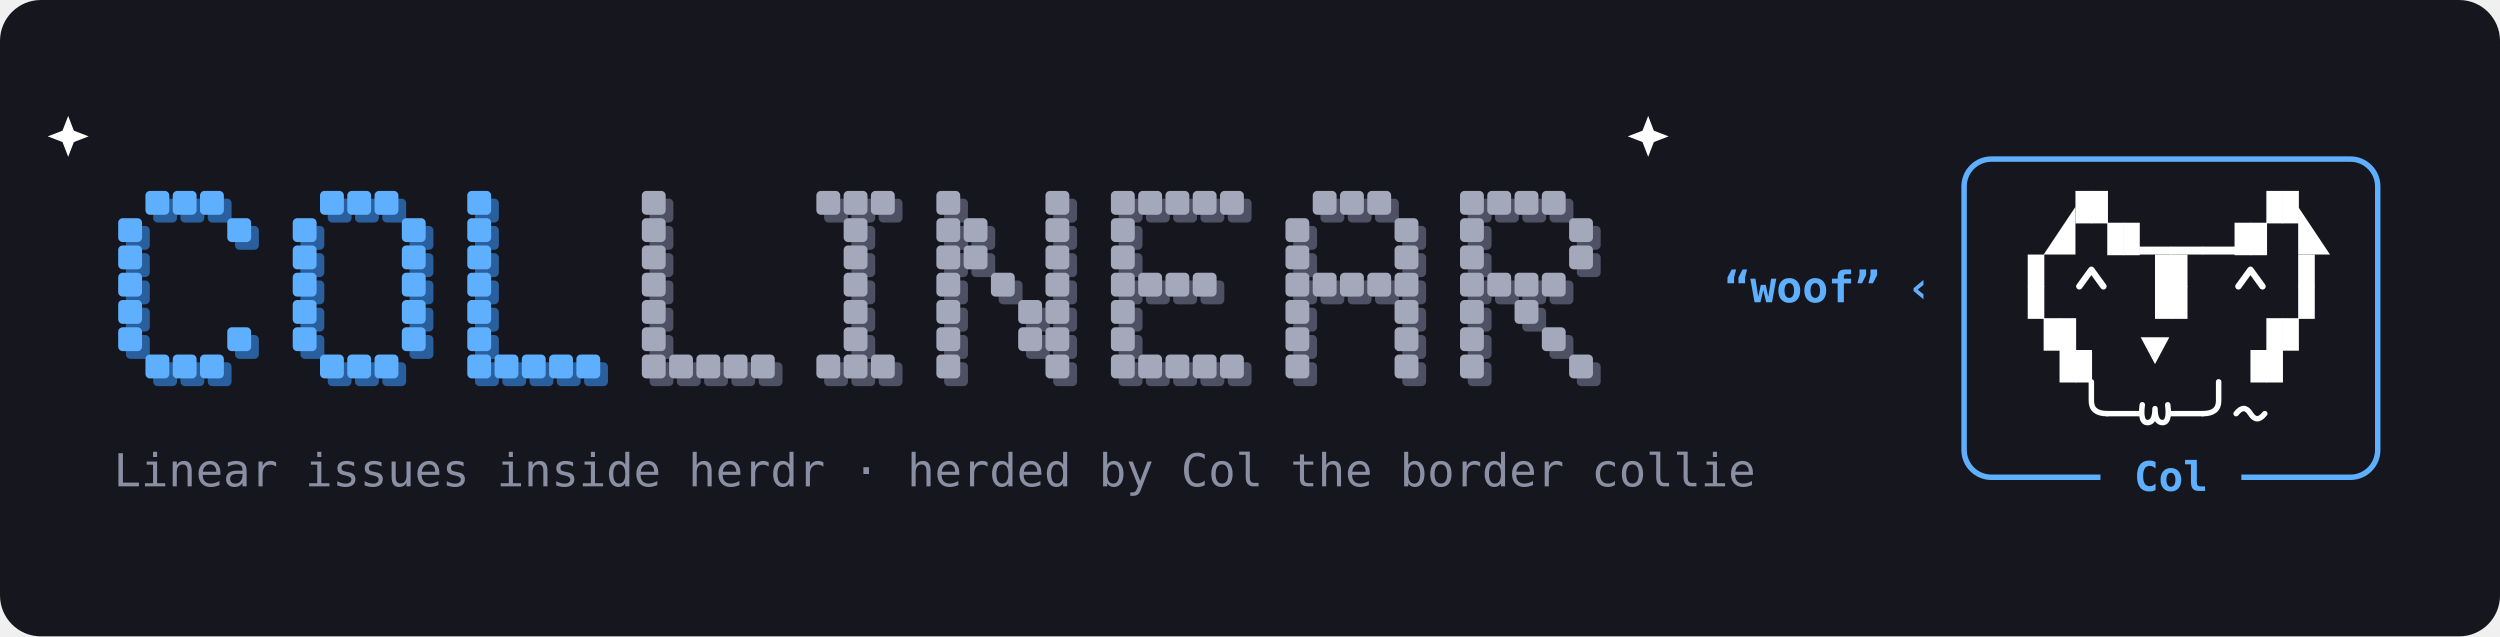
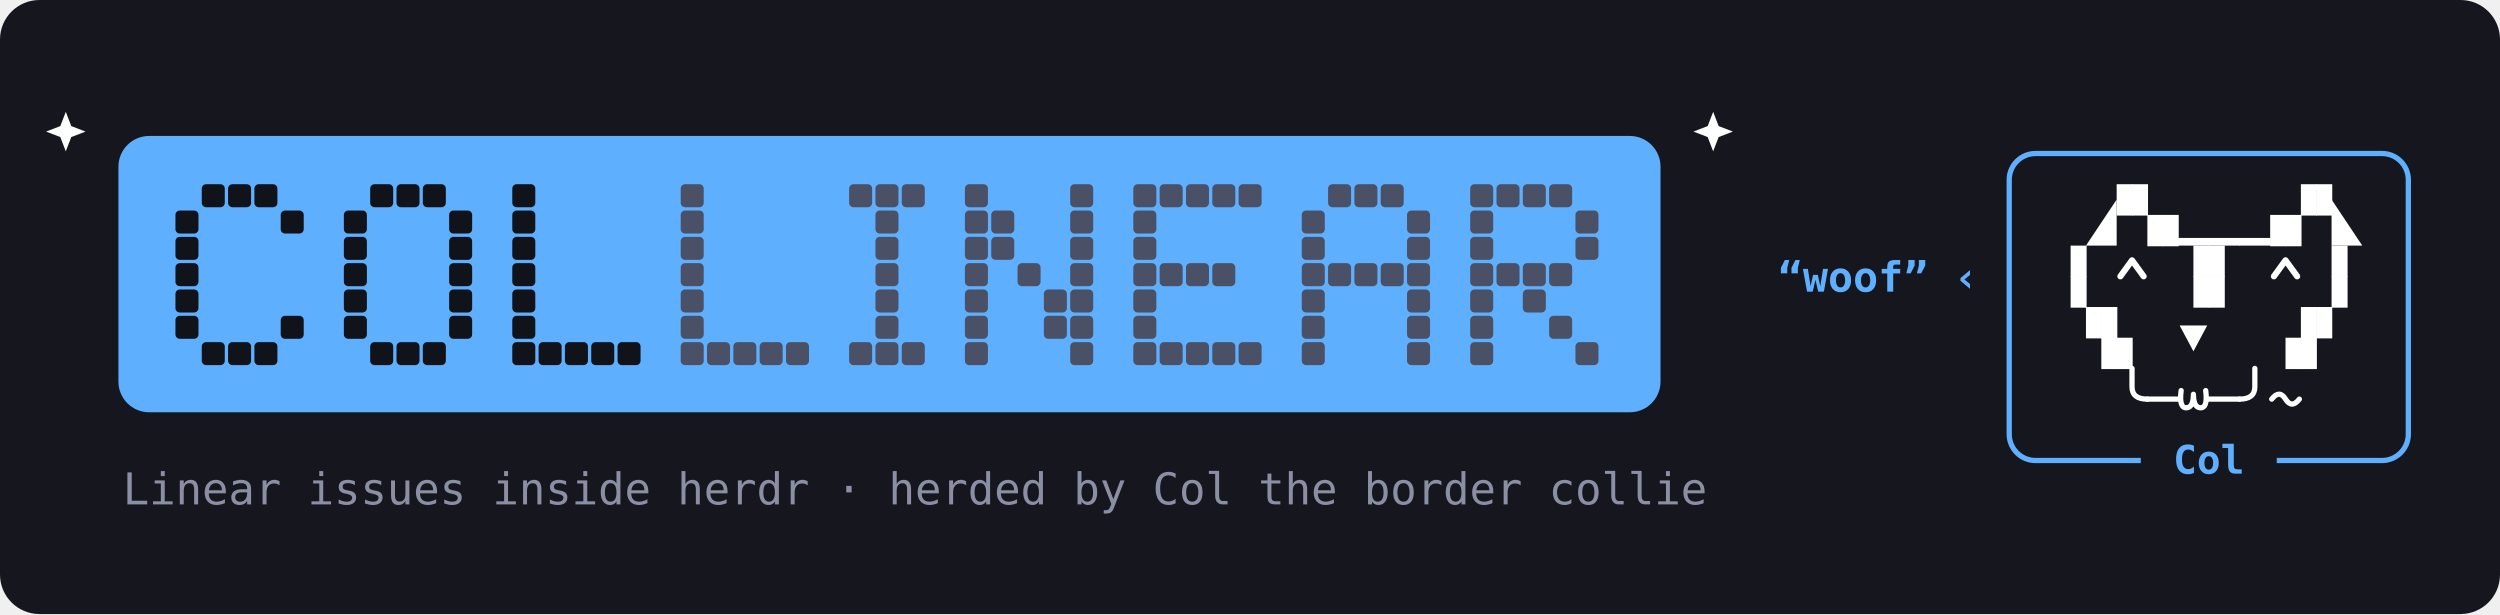
- <svg xmlns="http://www.w3.org/2000/svg" viewBox="0 0 1100 280" width="1100" height="280" role="img" aria-label="Collinear">
-   <rect width="1100" height="280" rx="18" fill="#16161e" />
-   <rect x="67.4" y="87.4" width="10.5" height="10.5" rx="2" fill="#2a5f9e" />
-   <rect x="79.4" y="87.4" width="10.5" height="10.5" rx="2" fill="#2a5f9e" />
-   <rect x="91.4" y="87.4" width="10.5" height="10.5" rx="2" fill="#2a5f9e" />
-   <rect x="55.4" y="99.4" width="10.5" height="10.5" rx="2" fill="#2a5f9e" />
-   <rect x="103.4" y="99.4" width="10.5" height="10.5" rx="2" fill="#2a5f9e" />
-   <rect x="55.4" y="111.4" width="10.5" height="10.5" rx="2" fill="#2a5f9e" />
-   <rect x="55.4" y="123.4" width="10.5" height="10.5" rx="2" fill="#2a5f9e" />
-   <rect x="55.4" y="135.4" width="10.5" height="10.5" rx="2" fill="#2a5f9e" />
-   <rect x="55.4" y="147.4" width="10.5" height="10.5" rx="2" fill="#2a5f9e" />
-   <rect x="103.4" y="147.4" width="10.5" height="10.5" rx="2" fill="#2a5f9e" />
-   <rect x="67.4" y="159.4" width="10.5" height="10.5" rx="2" fill="#2a5f9e" />
-   <rect x="79.4" y="159.4" width="10.5" height="10.5" rx="2" fill="#2a5f9e" />
-   <rect x="91.4" y="159.4" width="10.5" height="10.5" rx="2" fill="#2a5f9e" />
-   <rect x="64.0" y="84.0" width="10.5" height="10.5" rx="2" fill="#5fafff" />
-   <rect x="76.0" y="84.0" width="10.5" height="10.5" rx="2" fill="#5fafff" />
-   <rect x="88.0" y="84.0" width="10.5" height="10.5" rx="2" fill="#5fafff" />
-   <rect x="52.0" y="96.0" width="10.5" height="10.5" rx="2" fill="#5fafff" />
-   <rect x="100.0" y="96.0" width="10.5" height="10.5" rx="2" fill="#5fafff" />
-   <rect x="52.0" y="108.0" width="10.5" height="10.5" rx="2" fill="#5fafff" />
-   <rect x="52.0" y="120.0" width="10.5" height="10.5" rx="2" fill="#5fafff" />
-   <rect x="52.0" y="132.0" width="10.5" height="10.5" rx="2" fill="#5fafff" />
-   <rect x="52.0" y="144.0" width="10.5" height="10.5" rx="2" fill="#5fafff" />
-   <rect x="100.0" y="144.0" width="10.5" height="10.5" rx="2" fill="#5fafff" />
-   <rect x="64.0" y="156.0" width="10.5" height="10.5" rx="2" fill="#5fafff" />
-   <rect x="76.0" y="156.0" width="10.5" height="10.5" rx="2" fill="#5fafff" />
-   <rect x="88.0" y="156.0" width="10.5" height="10.5" rx="2" fill="#5fafff" />
-   <rect x="144.2" y="87.4" width="10.5" height="10.5" rx="2" fill="#2a5f9e" />
-   <rect x="156.2" y="87.4" width="10.5" height="10.5" rx="2" fill="#2a5f9e" />
-   <rect x="168.2" y="87.4" width="10.5" height="10.5" rx="2" fill="#2a5f9e" />
-   <rect x="132.2" y="99.4" width="10.5" height="10.5" rx="2" fill="#2a5f9e" />
-   <rect x="180.2" y="99.4" width="10.5" height="10.5" rx="2" fill="#2a5f9e" />
-   <rect x="132.2" y="111.4" width="10.5" height="10.5" rx="2" fill="#2a5f9e" />
-   <rect x="180.2" y="111.4" width="10.5" height="10.5" rx="2" fill="#2a5f9e" />
-   <rect x="132.2" y="123.4" width="10.5" height="10.5" rx="2" fill="#2a5f9e" />
-   <rect x="180.2" y="123.4" width="10.5" height="10.5" rx="2" fill="#2a5f9e" />
-   <rect x="132.2" y="135.4" width="10.5" height="10.5" rx="2" fill="#2a5f9e" />
-   <rect x="180.2" y="135.4" width="10.5" height="10.5" rx="2" fill="#2a5f9e" />
-   <rect x="132.2" y="147.4" width="10.5" height="10.5" rx="2" fill="#2a5f9e" />
-   <rect x="180.2" y="147.4" width="10.5" height="10.5" rx="2" fill="#2a5f9e" />
-   <rect x="144.2" y="159.4" width="10.5" height="10.5" rx="2" fill="#2a5f9e" />
-   <rect x="156.2" y="159.4" width="10.5" height="10.5" rx="2" fill="#2a5f9e" />
-   <rect x="168.2" y="159.4" width="10.5" height="10.5" rx="2" fill="#2a5f9e" />
-   <rect x="140.8" y="84.0" width="10.5" height="10.5" rx="2" fill="#5fafff" />
-   <rect x="152.8" y="84.0" width="10.5" height="10.5" rx="2" fill="#5fafff" />
-   <rect x="164.8" y="84.0" width="10.5" height="10.5" rx="2" fill="#5fafff" />
-   <rect x="128.8" y="96.0" width="10.5" height="10.5" rx="2" fill="#5fafff" />
-   <rect x="176.8" y="96.0" width="10.5" height="10.5" rx="2" fill="#5fafff" />
-   <rect x="128.8" y="108.0" width="10.5" height="10.5" rx="2" fill="#5fafff" />
-   <rect x="176.8" y="108.0" width="10.5" height="10.5" rx="2" fill="#5fafff" />
-   <rect x="128.8" y="120.0" width="10.5" height="10.5" rx="2" fill="#5fafff" />
-   <rect x="176.8" y="120.0" width="10.5" height="10.5" rx="2" fill="#5fafff" />
-   <rect x="128.8" y="132.0" width="10.5" height="10.5" rx="2" fill="#5fafff" />
-   <rect x="176.8" y="132.0" width="10.5" height="10.5" rx="2" fill="#5fafff" />
-   <rect x="128.8" y="144.0" width="10.5" height="10.5" rx="2" fill="#5fafff" />
-   <rect x="176.8" y="144.0" width="10.5" height="10.5" rx="2" fill="#5fafff" />
-   <rect x="140.8" y="156.0" width="10.5" height="10.5" rx="2" fill="#5fafff" />
-   <rect x="152.8" y="156.0" width="10.5" height="10.5" rx="2" fill="#5fafff" />
-   <rect x="164.8" y="156.0" width="10.5" height="10.5" rx="2" fill="#5fafff" />
-   <rect x="209.0" y="87.4" width="10.5" height="10.5" rx="2" fill="#2a5f9e" />
-   <rect x="209.0" y="99.4" width="10.5" height="10.5" rx="2" fill="#2a5f9e" />
-   <rect x="209.0" y="111.4" width="10.5" height="10.5" rx="2" fill="#2a5f9e" />
-   <rect x="209.0" y="123.4" width="10.5" height="10.5" rx="2" fill="#2a5f9e" />
-   <rect x="209.0" y="135.4" width="10.5" height="10.5" rx="2" fill="#2a5f9e" />
-   <rect x="209.0" y="147.4" width="10.5" height="10.5" rx="2" fill="#2a5f9e" />
-   <rect x="209.0" y="159.4" width="10.5" height="10.5" rx="2" fill="#2a5f9e" />
-   <rect x="221.0" y="159.4" width="10.5" height="10.5" rx="2" fill="#2a5f9e" />
-   <rect x="233.0" y="159.4" width="10.5" height="10.5" rx="2" fill="#2a5f9e" />
-   <rect x="245.0" y="159.4" width="10.5" height="10.5" rx="2" fill="#2a5f9e" />
-   <rect x="257.0" y="159.4" width="10.5" height="10.5" rx="2" fill="#2a5f9e" />
-   <rect x="205.6" y="84.0" width="10.5" height="10.5" rx="2" fill="#5fafff" />
-   <rect x="205.6" y="96.0" width="10.5" height="10.5" rx="2" fill="#5fafff" />
-   <rect x="205.6" y="108.0" width="10.5" height="10.5" rx="2" fill="#5fafff" />
-   <rect x="205.6" y="120.0" width="10.5" height="10.5" rx="2" fill="#5fafff" />
-   <rect x="205.6" y="132.0" width="10.5" height="10.5" rx="2" fill="#5fafff" />
-   <rect x="205.6" y="144.0" width="10.5" height="10.5" rx="2" fill="#5fafff" />
-   <rect x="205.6" y="156.0" width="10.5" height="10.5" rx="2" fill="#5fafff" />
-   <rect x="217.6" y="156.0" width="10.5" height="10.5" rx="2" fill="#5fafff" />
-   <rect x="229.6" y="156.0" width="10.5" height="10.5" rx="2" fill="#5fafff" />
-   <rect x="241.6" y="156.0" width="10.5" height="10.5" rx="2" fill="#5fafff" />
-   <rect x="253.6" y="156.0" width="10.5" height="10.5" rx="2" fill="#5fafff" />
-   <rect x="285.8" y="87.4" width="10.5" height="10.5" rx="2" fill="#4d5163" />
-   <rect x="285.8" y="99.4" width="10.5" height="10.5" rx="2" fill="#4d5163" />
-   <rect x="285.8" y="111.4" width="10.5" height="10.5" rx="2" fill="#4d5163" />
-   <rect x="285.8" y="123.4" width="10.5" height="10.5" rx="2" fill="#4d5163" />
-   <rect x="285.8" y="135.4" width="10.5" height="10.5" rx="2" fill="#4d5163" />
-   <rect x="285.8" y="147.4" width="10.5" height="10.5" rx="2" fill="#4d5163" />
-   <rect x="285.8" y="159.4" width="10.5" height="10.5" rx="2" fill="#4d5163" />
-   <rect x="297.8" y="159.4" width="10.5" height="10.5" rx="2" fill="#4d5163" />
-   <rect x="309.8" y="159.4" width="10.5" height="10.5" rx="2" fill="#4d5163" />
-   <rect x="321.8" y="159.4" width="10.5" height="10.5" rx="2" fill="#4d5163" />
-   <rect x="333.8" y="159.4" width="10.5" height="10.5" rx="2" fill="#4d5163" />
-   <rect x="282.4" y="84.0" width="10.5" height="10.5" rx="2" fill="#a3a8ba" />
-   <rect x="282.4" y="96.0" width="10.5" height="10.5" rx="2" fill="#a3a8ba" />
-   <rect x="282.4" y="108.0" width="10.5" height="10.5" rx="2" fill="#a3a8ba" />
-   <rect x="282.4" y="120.0" width="10.5" height="10.5" rx="2" fill="#a3a8ba" />
-   <rect x="282.4" y="132.0" width="10.5" height="10.5" rx="2" fill="#a3a8ba" />
-   <rect x="282.4" y="144.0" width="10.5" height="10.5" rx="2" fill="#a3a8ba" />
-   <rect x="282.4" y="156.0" width="10.5" height="10.5" rx="2" fill="#a3a8ba" />
-   <rect x="294.4" y="156.0" width="10.5" height="10.5" rx="2" fill="#a3a8ba" />
-   <rect x="306.4" y="156.0" width="10.5" height="10.5" rx="2" fill="#a3a8ba" />
-   <rect x="318.4" y="156.0" width="10.5" height="10.5" rx="2" fill="#a3a8ba" />
-   <rect x="330.4" y="156.0" width="10.5" height="10.5" rx="2" fill="#a3a8ba" />
-   <rect x="362.6" y="87.4" width="10.5" height="10.5" rx="2" fill="#4d5163" />
-   <rect x="374.6" y="87.4" width="10.5" height="10.5" rx="2" fill="#4d5163" />
-   <rect x="386.6" y="87.4" width="10.5" height="10.5" rx="2" fill="#4d5163" />
-   <rect x="374.6" y="99.4" width="10.5" height="10.5" rx="2" fill="#4d5163" />
-   <rect x="374.6" y="111.4" width="10.5" height="10.5" rx="2" fill="#4d5163" />
-   <rect x="374.6" y="123.4" width="10.5" height="10.5" rx="2" fill="#4d5163" />
-   <rect x="374.6" y="135.4" width="10.5" height="10.5" rx="2" fill="#4d5163" />
-   <rect x="374.6" y="147.4" width="10.5" height="10.5" rx="2" fill="#4d5163" />
-   <rect x="362.6" y="159.4" width="10.5" height="10.5" rx="2" fill="#4d5163" />
-   <rect x="374.6" y="159.4" width="10.5" height="10.5" rx="2" fill="#4d5163" />
-   <rect x="386.6" y="159.4" width="10.5" height="10.5" rx="2" fill="#4d5163" />
-   <rect x="359.2" y="84.0" width="10.5" height="10.5" rx="2" fill="#a3a8ba" />
-   <rect x="371.2" y="84.0" width="10.5" height="10.5" rx="2" fill="#a3a8ba" />
-   <rect x="383.2" y="84.0" width="10.5" height="10.5" rx="2" fill="#a3a8ba" />
-   <rect x="371.2" y="96.0" width="10.5" height="10.5" rx="2" fill="#a3a8ba" />
-   <rect x="371.2" y="108.0" width="10.5" height="10.5" rx="2" fill="#a3a8ba" />
-   <rect x="371.2" y="120.0" width="10.5" height="10.5" rx="2" fill="#a3a8ba" />
-   <rect x="371.2" y="132.0" width="10.5" height="10.5" rx="2" fill="#a3a8ba" />
-   <rect x="371.2" y="144.0" width="10.5" height="10.5" rx="2" fill="#a3a8ba" />
-   <rect x="359.2" y="156.0" width="10.5" height="10.5" rx="2" fill="#a3a8ba" />
-   <rect x="371.2" y="156.0" width="10.5" height="10.5" rx="2" fill="#a3a8ba" />
-   <rect x="383.2" y="156.0" width="10.5" height="10.5" rx="2" fill="#a3a8ba" />
-   <rect x="415.4" y="87.4" width="10.5" height="10.5" rx="2" fill="#4d5163" />
-   <rect x="463.4" y="87.4" width="10.5" height="10.5" rx="2" fill="#4d5163" />
-   <rect x="415.4" y="99.4" width="10.5" height="10.5" rx="2" fill="#4d5163" />
-   <rect x="427.4" y="99.4" width="10.5" height="10.5" rx="2" fill="#4d5163" />
-   <rect x="463.4" y="99.4" width="10.5" height="10.5" rx="2" fill="#4d5163" />
-   <rect x="415.4" y="111.4" width="10.5" height="10.5" rx="2" fill="#4d5163" />
-   <rect x="427.4" y="111.4" width="10.5" height="10.5" rx="2" fill="#4d5163" />
-   <rect x="463.4" y="111.4" width="10.5" height="10.5" rx="2" fill="#4d5163" />
-   <rect x="415.4" y="123.4" width="10.5" height="10.5" rx="2" fill="#4d5163" />
-   <rect x="439.4" y="123.4" width="10.5" height="10.5" rx="2" fill="#4d5163" />
-   <rect x="463.4" y="123.4" width="10.5" height="10.5" rx="2" fill="#4d5163" />
-   <rect x="415.4" y="135.4" width="10.5" height="10.5" rx="2" fill="#4d5163" />
-   <rect x="451.4" y="135.4" width="10.5" height="10.5" rx="2" fill="#4d5163" />
-   <rect x="463.4" y="135.4" width="10.5" height="10.5" rx="2" fill="#4d5163" />
-   <rect x="415.4" y="147.4" width="10.5" height="10.5" rx="2" fill="#4d5163" />
-   <rect x="451.4" y="147.4" width="10.5" height="10.5" rx="2" fill="#4d5163" />
-   <rect x="463.4" y="147.4" width="10.5" height="10.5" rx="2" fill="#4d5163" />
-   <rect x="415.4" y="159.4" width="10.5" height="10.5" rx="2" fill="#4d5163" />
-   <rect x="463.4" y="159.4" width="10.5" height="10.5" rx="2" fill="#4d5163" />
-   <rect x="412.0" y="84.0" width="10.5" height="10.5" rx="2" fill="#a3a8ba" />
-   <rect x="460.0" y="84.0" width="10.5" height="10.5" rx="2" fill="#a3a8ba" />
-   <rect x="412.0" y="96.0" width="10.5" height="10.5" rx="2" fill="#a3a8ba" />
-   <rect x="424.0" y="96.0" width="10.5" height="10.5" rx="2" fill="#a3a8ba" />
-   <rect x="460.0" y="96.0" width="10.5" height="10.5" rx="2" fill="#a3a8ba" />
-   <rect x="412.0" y="108.0" width="10.5" height="10.5" rx="2" fill="#a3a8ba" />
-   <rect x="424.0" y="108.0" width="10.5" height="10.5" rx="2" fill="#a3a8ba" />
-   <rect x="460.0" y="108.0" width="10.5" height="10.5" rx="2" fill="#a3a8ba" />
-   <rect x="412.0" y="120.0" width="10.5" height="10.5" rx="2" fill="#a3a8ba" />
-   <rect x="436.0" y="120.0" width="10.5" height="10.5" rx="2" fill="#a3a8ba" />
-   <rect x="460.0" y="120.0" width="10.5" height="10.5" rx="2" fill="#a3a8ba" />
-   <rect x="412.0" y="132.0" width="10.5" height="10.5" rx="2" fill="#a3a8ba" />
-   <rect x="448.0" y="132.0" width="10.5" height="10.5" rx="2" fill="#a3a8ba" />
-   <rect x="460.0" y="132.0" width="10.5" height="10.5" rx="2" fill="#a3a8ba" />
-   <rect x="412.0" y="144.0" width="10.5" height="10.5" rx="2" fill="#a3a8ba" />
-   <rect x="448.0" y="144.0" width="10.5" height="10.5" rx="2" fill="#a3a8ba" />
-   <rect x="460.0" y="144.0" width="10.5" height="10.5" rx="2" fill="#a3a8ba" />
-   <rect x="412.0" y="156.0" width="10.5" height="10.5" rx="2" fill="#a3a8ba" />
-   <rect x="460.0" y="156.0" width="10.5" height="10.5" rx="2" fill="#a3a8ba" />
-   <rect x="492.2" y="87.4" width="10.5" height="10.5" rx="2" fill="#4d5163" />
-   <rect x="504.2" y="87.4" width="10.5" height="10.5" rx="2" fill="#4d5163" />
-   <rect x="516.2" y="87.4" width="10.5" height="10.5" rx="2" fill="#4d5163" />
-   <rect x="528.2" y="87.4" width="10.5" height="10.5" rx="2" fill="#4d5163" />
-   <rect x="540.2" y="87.4" width="10.5" height="10.5" rx="2" fill="#4d5163" />
-   <rect x="492.2" y="99.4" width="10.5" height="10.5" rx="2" fill="#4d5163" />
-   <rect x="492.2" y="111.4" width="10.5" height="10.5" rx="2" fill="#4d5163" />
-   <rect x="492.2" y="123.4" width="10.5" height="10.5" rx="2" fill="#4d5163" />
-   <rect x="504.2" y="123.4" width="10.5" height="10.5" rx="2" fill="#4d5163" />
-   <rect x="516.2" y="123.4" width="10.5" height="10.5" rx="2" fill="#4d5163" />
-   <rect x="528.2" y="123.4" width="10.5" height="10.5" rx="2" fill="#4d5163" />
-   <rect x="492.2" y="135.4" width="10.5" height="10.5" rx="2" fill="#4d5163" />
-   <rect x="492.2" y="147.4" width="10.5" height="10.5" rx="2" fill="#4d5163" />
-   <rect x="492.2" y="159.4" width="10.5" height="10.5" rx="2" fill="#4d5163" />
-   <rect x="504.2" y="159.4" width="10.5" height="10.5" rx="2" fill="#4d5163" />
-   <rect x="516.2" y="159.4" width="10.5" height="10.5" rx="2" fill="#4d5163" />
-   <rect x="528.2" y="159.4" width="10.5" height="10.5" rx="2" fill="#4d5163" />
-   <rect x="540.2" y="159.4" width="10.5" height="10.5" rx="2" fill="#4d5163" />
-   <rect x="488.8" y="84.0" width="10.5" height="10.5" rx="2" fill="#a3a8ba" />
-   <rect x="500.8" y="84.0" width="10.5" height="10.5" rx="2" fill="#a3a8ba" />
-   <rect x="512.8" y="84.0" width="10.5" height="10.5" rx="2" fill="#a3a8ba" />
-   <rect x="524.8" y="84.0" width="10.5" height="10.5" rx="2" fill="#a3a8ba" />
-   <rect x="536.8" y="84.0" width="10.5" height="10.5" rx="2" fill="#a3a8ba" />
-   <rect x="488.8" y="96.0" width="10.5" height="10.5" rx="2" fill="#a3a8ba" />
-   <rect x="488.8" y="108.0" width="10.5" height="10.5" rx="2" fill="#a3a8ba" />
-   <rect x="488.8" y="120.0" width="10.5" height="10.5" rx="2" fill="#a3a8ba" />
-   <rect x="500.8" y="120.0" width="10.5" height="10.5" rx="2" fill="#a3a8ba" />
-   <rect x="512.8" y="120.0" width="10.5" height="10.5" rx="2" fill="#a3a8ba" />
-   <rect x="524.8" y="120.0" width="10.5" height="10.5" rx="2" fill="#a3a8ba" />
-   <rect x="488.8" y="132.0" width="10.5" height="10.5" rx="2" fill="#a3a8ba" />
-   <rect x="488.8" y="144.0" width="10.5" height="10.5" rx="2" fill="#a3a8ba" />
-   <rect x="488.8" y="156.0" width="10.5" height="10.5" rx="2" fill="#a3a8ba" />
-   <rect x="500.8" y="156.0" width="10.5" height="10.5" rx="2" fill="#a3a8ba" />
-   <rect x="512.8" y="156.0" width="10.5" height="10.5" rx="2" fill="#a3a8ba" />
-   <rect x="524.8" y="156.0" width="10.5" height="10.5" rx="2" fill="#a3a8ba" />
-   <rect x="536.8" y="156.0" width="10.5" height="10.5" rx="2" fill="#a3a8ba" />
-   <rect x="581.0" y="87.4" width="10.5" height="10.5" rx="2" fill="#4d5163" />
-   <rect x="593.0" y="87.4" width="10.5" height="10.5" rx="2" fill="#4d5163" />
-   <rect x="605.0" y="87.4" width="10.5" height="10.5" rx="2" fill="#4d5163" />
-   <rect x="569.0" y="99.4" width="10.5" height="10.5" rx="2" fill="#4d5163" />
-   <rect x="617.0" y="99.4" width="10.5" height="10.5" rx="2" fill="#4d5163" />
-   <rect x="569.0" y="111.4" width="10.5" height="10.5" rx="2" fill="#4d5163" />
-   <rect x="617.0" y="111.4" width="10.5" height="10.5" rx="2" fill="#4d5163" />
-   <rect x="569.0" y="123.4" width="10.5" height="10.5" rx="2" fill="#4d5163" />
-   <rect x="581.0" y="123.4" width="10.5" height="10.5" rx="2" fill="#4d5163" />
-   <rect x="593.0" y="123.4" width="10.5" height="10.5" rx="2" fill="#4d5163" />
-   <rect x="605.0" y="123.4" width="10.5" height="10.5" rx="2" fill="#4d5163" />
-   <rect x="617.0" y="123.4" width="10.5" height="10.5" rx="2" fill="#4d5163" />
-   <rect x="569.0" y="135.4" width="10.5" height="10.5" rx="2" fill="#4d5163" />
-   <rect x="617.0" y="135.4" width="10.5" height="10.5" rx="2" fill="#4d5163" />
-   <rect x="569.0" y="147.4" width="10.5" height="10.5" rx="2" fill="#4d5163" />
-   <rect x="617.0" y="147.4" width="10.5" height="10.5" rx="2" fill="#4d5163" />
-   <rect x="569.0" y="159.4" width="10.5" height="10.5" rx="2" fill="#4d5163" />
-   <rect x="617.0" y="159.4" width="10.5" height="10.5" rx="2" fill="#4d5163" />
-   <rect x="577.6" y="84.0" width="10.5" height="10.5" rx="2" fill="#a3a8ba" />
-   <rect x="589.6" y="84.0" width="10.5" height="10.5" rx="2" fill="#a3a8ba" />
-   <rect x="601.6" y="84.0" width="10.5" height="10.5" rx="2" fill="#a3a8ba" />
-   <rect x="565.6" y="96.0" width="10.5" height="10.5" rx="2" fill="#a3a8ba" />
-   <rect x="613.6" y="96.0" width="10.5" height="10.5" rx="2" fill="#a3a8ba" />
-   <rect x="565.6" y="108.0" width="10.5" height="10.5" rx="2" fill="#a3a8ba" />
-   <rect x="613.6" y="108.0" width="10.5" height="10.5" rx="2" fill="#a3a8ba" />
-   <rect x="565.6" y="120.0" width="10.5" height="10.5" rx="2" fill="#a3a8ba" />
-   <rect x="577.6" y="120.0" width="10.5" height="10.5" rx="2" fill="#a3a8ba" />
-   <rect x="589.6" y="120.0" width="10.5" height="10.5" rx="2" fill="#a3a8ba" />
-   <rect x="601.6" y="120.0" width="10.5" height="10.5" rx="2" fill="#a3a8ba" />
-   <rect x="613.6" y="120.0" width="10.5" height="10.5" rx="2" fill="#a3a8ba" />
-   <rect x="565.6" y="132.0" width="10.5" height="10.5" rx="2" fill="#a3a8ba" />
-   <rect x="613.6" y="132.0" width="10.5" height="10.5" rx="2" fill="#a3a8ba" />
-   <rect x="565.6" y="144.0" width="10.5" height="10.5" rx="2" fill="#a3a8ba" />
-   <rect x="613.6" y="144.0" width="10.5" height="10.5" rx="2" fill="#a3a8ba" />
-   <rect x="565.6" y="156.0" width="10.5" height="10.5" rx="2" fill="#a3a8ba" />
-   <rect x="613.6" y="156.0" width="10.5" height="10.5" rx="2" fill="#a3a8ba" />
-   <rect x="645.8" y="87.4" width="10.5" height="10.5" rx="2" fill="#4d5163" />
-   <rect x="657.8" y="87.4" width="10.5" height="10.5" rx="2" fill="#4d5163" />
-   <rect x="669.8" y="87.4" width="10.5" height="10.5" rx="2" fill="#4d5163" />
-   <rect x="681.8" y="87.4" width="10.5" height="10.5" rx="2" fill="#4d5163" />
-   <rect x="645.8" y="99.4" width="10.5" height="10.5" rx="2" fill="#4d5163" />
-   <rect x="693.8" y="99.4" width="10.5" height="10.5" rx="2" fill="#4d5163" />
-   <rect x="645.8" y="111.4" width="10.5" height="10.5" rx="2" fill="#4d5163" />
-   <rect x="693.8" y="111.4" width="10.5" height="10.5" rx="2" fill="#4d5163" />
-   <rect x="645.8" y="123.4" width="10.5" height="10.5" rx="2" fill="#4d5163" />
-   <rect x="657.8" y="123.4" width="10.5" height="10.5" rx="2" fill="#4d5163" />
-   <rect x="669.8" y="123.4" width="10.5" height="10.5" rx="2" fill="#4d5163" />
-   <rect x="681.8" y="123.4" width="10.5" height="10.5" rx="2" fill="#4d5163" />
-   <rect x="645.8" y="135.4" width="10.5" height="10.5" rx="2" fill="#4d5163" />
-   <rect x="669.8" y="135.4" width="10.5" height="10.5" rx="2" fill="#4d5163" />
-   <rect x="645.8" y="147.4" width="10.5" height="10.5" rx="2" fill="#4d5163" />
-   <rect x="681.8" y="147.4" width="10.5" height="10.5" rx="2" fill="#4d5163" />
-   <rect x="645.8" y="159.4" width="10.5" height="10.5" rx="2" fill="#4d5163" />
-   <rect x="693.8" y="159.4" width="10.5" height="10.5" rx="2" fill="#4d5163" />
-   <rect x="642.4" y="84.0" width="10.5" height="10.5" rx="2" fill="#a3a8ba" />
-   <rect x="654.4" y="84.0" width="10.5" height="10.5" rx="2" fill="#a3a8ba" />
-   <rect x="666.4" y="84.0" width="10.5" height="10.5" rx="2" fill="#a3a8ba" />
-   <rect x="678.4" y="84.0" width="10.5" height="10.5" rx="2" fill="#a3a8ba" />
-   <rect x="642.4" y="96.0" width="10.5" height="10.5" rx="2" fill="#a3a8ba" />
-   <rect x="690.4" y="96.0" width="10.5" height="10.5" rx="2" fill="#a3a8ba" />
-   <rect x="642.4" y="108.0" width="10.5" height="10.5" rx="2" fill="#a3a8ba" />
-   <rect x="690.4" y="108.0" width="10.5" height="10.5" rx="2" fill="#a3a8ba" />
-   <rect x="642.4" y="120.0" width="10.5" height="10.5" rx="2" fill="#a3a8ba" />
-   <rect x="654.4" y="120.0" width="10.5" height="10.5" rx="2" fill="#a3a8ba" />
-   <rect x="666.4" y="120.0" width="10.5" height="10.5" rx="2" fill="#a3a8ba" />
-   <rect x="678.4" y="120.0" width="10.5" height="10.5" rx="2" fill="#a3a8ba" />
-   <rect x="642.4" y="132.0" width="10.5" height="10.5" rx="2" fill="#a3a8ba" />
-   <rect x="666.4" y="132.0" width="10.5" height="10.5" rx="2" fill="#a3a8ba" />
-   <rect x="642.4" y="144.0" width="10.5" height="10.5" rx="2" fill="#a3a8ba" />
-   <rect x="678.4" y="144.0" width="10.5" height="10.5" rx="2" fill="#a3a8ba" />
-   <rect x="642.4" y="156.0" width="10.5" height="10.5" rx="2" fill="#a3a8ba" />
-   <rect x="690.4" y="156.0" width="10.5" height="10.5" rx="2" fill="#a3a8ba" />
-   <polygon points="913.2,91.0 913.2,112.0 899.2,112.0" fill="#ffffff" />
-   <rect x="913.2" y="84.0" width="7.3" height="14.3" rx="0" fill="#ffffff" />
-   <rect x="920.2" y="84.0" width="7.3" height="14.3" rx="0" fill="#ffffff" />
-   <rect x="927.2" y="98.0" width="7.3" height="14.3" rx="0" fill="#ffffff" />
-   <rect x="934.2" y="98.0" width="7.3" height="14.3" rx="0" fill="#ffffff" />
-   <rect x="941.2" y="108.5" width="14.3" height="3.5" rx="0" fill="#ffffff" />
-   <rect x="955.2" y="108.5" width="14.3" height="3.5" rx="0" fill="#ffffff" />
-   <rect x="969.2" y="108.5" width="14.3" height="3.5" rx="0" fill="#ffffff" />
-   <rect x="983.2" y="98.0" width="7.3" height="14.3" rx="0" fill="#ffffff" />
-   <rect x="990.2" y="98.0" width="7.3" height="14.3" rx="0" fill="#ffffff" />
-   <rect x="997.2" y="84.0" width="7.3" height="14.3" rx="0" fill="#ffffff" />
-   <rect x="1004.2" y="84.0" width="7.3" height="14.3" rx="0" fill="#ffffff" />
-   <polygon points="1011.2,91.0 1011.2,112.0 1025.2,112.0" fill="#ffffff" />
-   <rect x="892.2" y="112.0" width="7.3" height="14.3" rx="0" fill="#ffffff" />
-   <rect x="892.2" y="126.0" width="7.3" height="14.3" rx="0" fill="#ffffff" />
-   <path d="M914.9 126.0 L920.2 118.7 L925.5 126.0" fill="none" stroke="#ffffff" stroke-width="2.8" stroke-linecap="round" stroke-linejoin="round" />
-   <rect x="948.2" y="112.0" width="7.3" height="14.3" rx="0" fill="#ffffff" />
-   <rect x="948.2" y="126.0" width="7.3" height="14.3" rx="0" fill="#ffffff" />
-   <rect x="955.2" y="112.0" width="7.3" height="14.3" rx="0" fill="#ffffff" />
-   <rect x="955.2" y="126.0" width="7.3" height="14.3" rx="0" fill="#ffffff" />
-   <path d="M984.9 126.0 L990.2 118.7 L995.5 126.0" fill="none" stroke="#ffffff" stroke-width="2.8" stroke-linecap="round" stroke-linejoin="round" />
-   <rect x="1011.2" y="112.0" width="7.3" height="14.3" rx="0" fill="#ffffff" />
-   <rect x="1011.2" y="126.0" width="7.3" height="14.3" rx="0" fill="#ffffff" />
-   <rect x="899.2" y="140.0" width="7.3" height="14.3" rx="0" fill="#ffffff" />
-   <rect x="906.2" y="140.0" width="7.3" height="14.3" rx="0" fill="#ffffff" />
-   <rect x="906.2" y="154.0" width="7.3" height="14.3" rx="0" fill="#ffffff" />
-   <rect x="913.2" y="154.0" width="7.3" height="14.3" rx="0" fill="#ffffff" />
-   <polygon points="941.9,148.4 954.5,148.4 948.2,160.2" fill="#ffffff" />
-   <rect x="990.2" y="154.0" width="7.3" height="14.3" rx="0" fill="#ffffff" />
-   <rect x="997.2" y="140.0" width="7.3" height="14.3" rx="0" fill="#ffffff" />
-   <rect x="1004.2" y="140.0" width="7.3" height="14.3" rx="0" fill="#ffffff" />
-   <rect x="997.2" y="154.0" width="7.3" height="14.3" rx="0" fill="#ffffff" />
-   <path d="M920.2 168.0 L920.2 176.4 Q920.2 182.0 927.2 182.0" fill="none" stroke="#ffffff" stroke-width="2.4" stroke-linecap="round" stroke-linejoin="round" />
-   <path d="M927.2 182.0 L941.2 182.0" fill="none" stroke="#ffffff" stroke-width="2.4" stroke-linecap="round" stroke-linejoin="round" />
-   <path d="M942.6 178.1 Q941.5 186.5 945.4 185.9 Q948.2 185.4 948.2 179.8 Q948.2 185.4 951.0 185.9 Q954.9 186.5 953.8 178.1" fill="none" stroke="#ffffff" stroke-width="2.4" stroke-linecap="round" stroke-linejoin="round" />
-   <path d="M955.2 182.0 L969.2 182.0" fill="none" stroke="#ffffff" stroke-width="2.4" stroke-linecap="round" stroke-linejoin="round" />
-   <path d="M976.2 168.0 L976.2 176.4 Q976.2 182.0 969.2 182.0" fill="none" stroke="#ffffff" stroke-width="2.4" stroke-linecap="round" stroke-linejoin="round" />
-   <path d="M983.9 182.0 Q987.4 177.5 990.2 182.0 T996.5 182.0" fill="none" stroke="#ffffff" stroke-width="2.4" stroke-linecap="round" stroke-linejoin="round" />
-   <rect x="864.2" y="70.0" width="182.0" height="140.0" rx="12" fill="none" stroke="#5fafff" stroke-width="2.4" />
-   <rect x="924.2" y="198.0" width="62.0" height="24.0" rx="0" fill="#16161e" />
-   <text x="955.2" y="216.0" text-anchor="middle" font-family="ui-monospace, SFMono-Regular, Menlo, Consolas, monospace" font-size="18" font-weight="700" fill="#5fafff">Col</text>
-   <text x="850.2" y="133.0" text-anchor="end" font-family="ui-monospace, SFMono-Regular, Menlo, Consolas, monospace" font-size="19" font-weight="700" fill="#5fafff">“woof” ‹</text>
-   <text x="50" y="214" font-family="ui-monospace, SFMono-Regular, Menlo, Consolas, monospace" font-size="20" fill="#8a8fa3">Linear issues inside herdr · herded by Col the border collie</text>
+ <svg xmlns="http://www.w3.org/2000/svg" viewBox="0 0 1140 280" width="1140" height="280" role="img" aria-label="Collinear">
+   <rect width="1140" height="280" rx="18" fill="#16161e" />
+   <rect x="54.0" y="62.0" width="703.2" height="126.0" rx="14" fill="#5fafff" />
+   <rect x="92.0" y="84.0" width="10.5" height="10.5" rx="2" fill="#11131a" />
+   <rect x="104.0" y="84.0" width="10.5" height="10.5" rx="2" fill="#11131a" />
+   <rect x="116.0" y="84.0" width="10.5" height="10.5" rx="2" fill="#11131a" />
+   <rect x="80.0" y="96.0" width="10.5" height="10.5" rx="2" fill="#11131a" />
+   <rect x="128.0" y="96.0" width="10.5" height="10.5" rx="2" fill="#11131a" />
+   <rect x="80.0" y="108.0" width="10.5" height="10.5" rx="2" fill="#11131a" />
+   <rect x="80.0" y="120.0" width="10.5" height="10.5" rx="2" fill="#11131a" />
+   <rect x="80.0" y="132.0" width="10.5" height="10.5" rx="2" fill="#11131a" />
+   <rect x="80.0" y="144.0" width="10.5" height="10.5" rx="2" fill="#11131a" />
+   <rect x="128.0" y="144.0" width="10.5" height="10.5" rx="2" fill="#11131a" />
+   <rect x="92.0" y="156.0" width="10.5" height="10.5" rx="2" fill="#11131a" />
+   <rect x="104.0" y="156.0" width="10.5" height="10.5" rx="2" fill="#11131a" />
+   <rect x="116.0" y="156.0" width="10.5" height="10.5" rx="2" fill="#11131a" />
+   <rect x="168.8" y="84.0" width="10.5" height="10.5" rx="2" fill="#11131a" />
+   <rect x="180.8" y="84.0" width="10.5" height="10.5" rx="2" fill="#11131a" />
+   <rect x="192.8" y="84.0" width="10.5" height="10.5" rx="2" fill="#11131a" />
+   <rect x="156.8" y="96.0" width="10.5" height="10.5" rx="2" fill="#11131a" />
+   <rect x="204.8" y="96.0" width="10.5" height="10.5" rx="2" fill="#11131a" />
+   <rect x="156.8" y="108.0" width="10.5" height="10.5" rx="2" fill="#11131a" />
+   <rect x="204.8" y="108.0" width="10.5" height="10.5" rx="2" fill="#11131a" />
+   <rect x="156.8" y="120.0" width="10.5" height="10.5" rx="2" fill="#11131a" />
+   <rect x="204.8" y="120.0" width="10.5" height="10.5" rx="2" fill="#11131a" />
+   <rect x="156.8" y="132.0" width="10.5" height="10.5" rx="2" fill="#11131a" />
+   <rect x="204.8" y="132.0" width="10.5" height="10.5" rx="2" fill="#11131a" />
+   <rect x="156.8" y="144.0" width="10.5" height="10.5" rx="2" fill="#11131a" />
+   <rect x="204.8" y="144.0" width="10.5" height="10.5" rx="2" fill="#11131a" />
+   <rect x="168.8" y="156.0" width="10.5" height="10.5" rx="2" fill="#11131a" />
+   <rect x="180.8" y="156.0" width="10.5" height="10.5" rx="2" fill="#11131a" />
+   <rect x="192.8" y="156.0" width="10.5" height="10.5" rx="2" fill="#11131a" />
+   <rect x="233.6" y="84.0" width="10.5" height="10.5" rx="2" fill="#11131a" />
+   <rect x="233.6" y="96.0" width="10.5" height="10.5" rx="2" fill="#11131a" />
+   <rect x="233.6" y="108.0" width="10.5" height="10.5" rx="2" fill="#11131a" />
+   <rect x="233.6" y="120.0" width="10.5" height="10.5" rx="2" fill="#11131a" />
+   <rect x="233.6" y="132.0" width="10.5" height="10.5" rx="2" fill="#11131a" />
+   <rect x="233.6" y="144.0" width="10.5" height="10.5" rx="2" fill="#11131a" />
+   <rect x="233.6" y="156.0" width="10.5" height="10.5" rx="2" fill="#11131a" />
+   <rect x="245.6" y="156.0" width="10.5" height="10.5" rx="2" fill="#11131a" />
+   <rect x="257.6" y="156.0" width="10.5" height="10.5" rx="2" fill="#11131a" />
+   <rect x="269.6" y="156.0" width="10.5" height="10.5" rx="2" fill="#11131a" />
+   <rect x="281.6" y="156.0" width="10.5" height="10.5" rx="2" fill="#11131a" />
+   <rect x="310.4" y="84.0" width="10.5" height="10.5" rx="2" fill="#4a5166" />
+   <rect x="310.4" y="96.0" width="10.5" height="10.5" rx="2" fill="#4a5166" />
+   <rect x="310.4" y="108.0" width="10.5" height="10.5" rx="2" fill="#4a5166" />
+   <rect x="310.4" y="120.0" width="10.5" height="10.5" rx="2" fill="#4a5166" />
+   <rect x="310.4" y="132.0" width="10.5" height="10.5" rx="2" fill="#4a5166" />
+   <rect x="310.4" y="144.0" width="10.5" height="10.5" rx="2" fill="#4a5166" />
+   <rect x="310.4" y="156.0" width="10.5" height="10.5" rx="2" fill="#4a5166" />
+   <rect x="322.4" y="156.0" width="10.5" height="10.5" rx="2" fill="#4a5166" />
+   <rect x="334.4" y="156.0" width="10.5" height="10.5" rx="2" fill="#4a5166" />
+   <rect x="346.4" y="156.0" width="10.5" height="10.5" rx="2" fill="#4a5166" />
+   <rect x="358.4" y="156.0" width="10.5" height="10.5" rx="2" fill="#4a5166" />
+   <rect x="387.2" y="84.0" width="10.5" height="10.5" rx="2" fill="#4a5166" />
+   <rect x="399.2" y="84.0" width="10.5" height="10.5" rx="2" fill="#4a5166" />
+   <rect x="411.2" y="84.0" width="10.5" height="10.5" rx="2" fill="#4a5166" />
+   <rect x="399.2" y="96.0" width="10.5" height="10.5" rx="2" fill="#4a5166" />
+   <rect x="399.2" y="108.0" width="10.5" height="10.5" rx="2" fill="#4a5166" />
+   <rect x="399.2" y="120.0" width="10.5" height="10.5" rx="2" fill="#4a5166" />
+   <rect x="399.2" y="132.0" width="10.5" height="10.5" rx="2" fill="#4a5166" />
+   <rect x="399.2" y="144.0" width="10.5" height="10.5" rx="2" fill="#4a5166" />
+   <rect x="387.2" y="156.0" width="10.5" height="10.5" rx="2" fill="#4a5166" />
+   <rect x="399.2" y="156.0" width="10.5" height="10.5" rx="2" fill="#4a5166" />
+   <rect x="411.2" y="156.0" width="10.5" height="10.5" rx="2" fill="#4a5166" />
+   <rect x="440.0" y="84.0" width="10.5" height="10.5" rx="2" fill="#4a5166" />
+   <rect x="488.0" y="84.0" width="10.5" height="10.5" rx="2" fill="#4a5166" />
+   <rect x="440.0" y="96.0" width="10.5" height="10.5" rx="2" fill="#4a5166" />
+   <rect x="452.0" y="96.0" width="10.5" height="10.5" rx="2" fill="#4a5166" />
+   <rect x="488.0" y="96.0" width="10.5" height="10.5" rx="2" fill="#4a5166" />
+   <rect x="440.0" y="108.0" width="10.5" height="10.5" rx="2" fill="#4a5166" />
+   <rect x="452.0" y="108.0" width="10.5" height="10.5" rx="2" fill="#4a5166" />
+   <rect x="488.0" y="108.0" width="10.5" height="10.5" rx="2" fill="#4a5166" />
+   <rect x="440.0" y="120.0" width="10.5" height="10.5" rx="2" fill="#4a5166" />
+   <rect x="464.0" y="120.0" width="10.5" height="10.5" rx="2" fill="#4a5166" />
+   <rect x="488.0" y="120.0" width="10.5" height="10.5" rx="2" fill="#4a5166" />
+   <rect x="440.0" y="132.0" width="10.5" height="10.5" rx="2" fill="#4a5166" />
+   <rect x="476.0" y="132.0" width="10.5" height="10.5" rx="2" fill="#4a5166" />
+   <rect x="488.0" y="132.0" width="10.5" height="10.5" rx="2" fill="#4a5166" />
+   <rect x="440.0" y="144.0" width="10.5" height="10.5" rx="2" fill="#4a5166" />
+   <rect x="476.0" y="144.0" width="10.5" height="10.5" rx="2" fill="#4a5166" />
+   <rect x="488.0" y="144.0" width="10.5" height="10.5" rx="2" fill="#4a5166" />
+   <rect x="440.0" y="156.0" width="10.5" height="10.5" rx="2" fill="#4a5166" />
+   <rect x="488.0" y="156.0" width="10.5" height="10.5" rx="2" fill="#4a5166" />
+   <rect x="516.8" y="84.0" width="10.5" height="10.5" rx="2" fill="#4a5166" />
+   <rect x="528.8" y="84.0" width="10.5" height="10.5" rx="2" fill="#4a5166" />
+   <rect x="540.8" y="84.0" width="10.5" height="10.5" rx="2" fill="#4a5166" />
+   <rect x="552.8" y="84.0" width="10.5" height="10.5" rx="2" fill="#4a5166" />
+   <rect x="564.8" y="84.0" width="10.5" height="10.5" rx="2" fill="#4a5166" />
+   <rect x="516.8" y="96.0" width="10.5" height="10.5" rx="2" fill="#4a5166" />
+   <rect x="516.8" y="108.0" width="10.5" height="10.5" rx="2" fill="#4a5166" />
+   <rect x="516.8" y="120.0" width="10.5" height="10.5" rx="2" fill="#4a5166" />
+   <rect x="528.8" y="120.0" width="10.5" height="10.5" rx="2" fill="#4a5166" />
+   <rect x="540.8" y="120.0" width="10.5" height="10.5" rx="2" fill="#4a5166" />
+   <rect x="552.8" y="120.0" width="10.5" height="10.5" rx="2" fill="#4a5166" />
+   <rect x="516.8" y="132.0" width="10.5" height="10.5" rx="2" fill="#4a5166" />
+   <rect x="516.8" y="144.0" width="10.5" height="10.5" rx="2" fill="#4a5166" />
+   <rect x="516.8" y="156.0" width="10.5" height="10.5" rx="2" fill="#4a5166" />
+   <rect x="528.8" y="156.0" width="10.5" height="10.5" rx="2" fill="#4a5166" />
+   <rect x="540.8" y="156.0" width="10.5" height="10.5" rx="2" fill="#4a5166" />
+   <rect x="552.8" y="156.0" width="10.5" height="10.5" rx="2" fill="#4a5166" />
+   <rect x="564.8" y="156.0" width="10.5" height="10.5" rx="2" fill="#4a5166" />
+   <rect x="605.6" y="84.0" width="10.5" height="10.5" rx="2" fill="#4a5166" />
+   <rect x="617.6" y="84.0" width="10.5" height="10.5" rx="2" fill="#4a5166" />
+   <rect x="629.6" y="84.0" width="10.5" height="10.5" rx="2" fill="#4a5166" />
+   <rect x="593.6" y="96.0" width="10.5" height="10.5" rx="2" fill="#4a5166" />
+   <rect x="641.6" y="96.0" width="10.5" height="10.5" rx="2" fill="#4a5166" />
+   <rect x="593.6" y="108.0" width="10.5" height="10.5" rx="2" fill="#4a5166" />
+   <rect x="641.6" y="108.0" width="10.5" height="10.5" rx="2" fill="#4a5166" />
+   <rect x="593.6" y="120.0" width="10.5" height="10.5" rx="2" fill="#4a5166" />
+   <rect x="605.6" y="120.0" width="10.5" height="10.5" rx="2" fill="#4a5166" />
+   <rect x="617.6" y="120.0" width="10.5" height="10.5" rx="2" fill="#4a5166" />
+   <rect x="629.6" y="120.0" width="10.5" height="10.5" rx="2" fill="#4a5166" />
+   <rect x="641.6" y="120.0" width="10.5" height="10.5" rx="2" fill="#4a5166" />
+   <rect x="593.6" y="132.0" width="10.5" height="10.5" rx="2" fill="#4a5166" />
+   <rect x="641.6" y="132.0" width="10.5" height="10.5" rx="2" fill="#4a5166" />
+   <rect x="593.6" y="144.0" width="10.5" height="10.5" rx="2" fill="#4a5166" />
+   <rect x="641.6" y="144.0" width="10.5" height="10.5" rx="2" fill="#4a5166" />
+   <rect x="593.6" y="156.0" width="10.5" height="10.5" rx="2" fill="#4a5166" />
+   <rect x="641.6" y="156.0" width="10.5" height="10.5" rx="2" fill="#4a5166" />
+   <rect x="670.4" y="84.0" width="10.5" height="10.5" rx="2" fill="#4a5166" />
+   <rect x="682.4" y="84.0" width="10.5" height="10.5" rx="2" fill="#4a5166" />
+   <rect x="694.4" y="84.0" width="10.5" height="10.5" rx="2" fill="#4a5166" />
+   <rect x="706.4" y="84.0" width="10.5" height="10.5" rx="2" fill="#4a5166" />
+   <rect x="670.4" y="96.0" width="10.5" height="10.5" rx="2" fill="#4a5166" />
+   <rect x="718.4" y="96.0" width="10.5" height="10.5" rx="2" fill="#4a5166" />
+   <rect x="670.4" y="108.0" width="10.5" height="10.5" rx="2" fill="#4a5166" />
+   <rect x="718.4" y="108.0" width="10.5" height="10.5" rx="2" fill="#4a5166" />
+   <rect x="670.4" y="120.0" width="10.5" height="10.5" rx="2" fill="#4a5166" />
+   <rect x="682.4" y="120.0" width="10.5" height="10.5" rx="2" fill="#4a5166" />
+   <rect x="694.4" y="120.0" width="10.5" height="10.5" rx="2" fill="#4a5166" />
+   <rect x="706.4" y="120.0" width="10.5" height="10.5" rx="2" fill="#4a5166" />
+   <rect x="670.4" y="132.0" width="10.5" height="10.5" rx="2" fill="#4a5166" />
+   <rect x="694.4" y="132.0" width="10.5" height="10.5" rx="2" fill="#4a5166" />
+   <rect x="670.4" y="144.0" width="10.5" height="10.5" rx="2" fill="#4a5166" />
+   <rect x="706.4" y="144.0" width="10.5" height="10.5" rx="2" fill="#4a5166" />
+   <rect x="670.4" y="156.0" width="10.5" height="10.5" rx="2" fill="#4a5166" />
+   <rect x="718.4" y="156.0" width="10.5" height="10.5" rx="2" fill="#4a5166" />
+   <polygon points="965.2,91.0 965.2,112.0 951.2,112.0" fill="#ffffff" />
+   <rect x="965.2" y="84.0" width="7.3" height="14.3" rx="0" fill="#ffffff" />
+   <rect x="972.2" y="84.0" width="7.3" height="14.3" rx="0" fill="#ffffff" />
+   <rect x="979.2" y="98.0" width="7.3" height="14.3" rx="0" fill="#ffffff" />
+   <rect x="986.2" y="98.0" width="7.3" height="14.3" rx="0" fill="#ffffff" />
+   <rect x="993.2" y="108.5" width="14.3" height="3.5" rx="0" fill="#ffffff" />
+   <rect x="1007.2" y="108.5" width="14.3" height="3.5" rx="0" fill="#ffffff" />
+   <rect x="1021.2" y="108.5" width="14.3" height="3.5" rx="0" fill="#ffffff" />
+   <rect x="1035.2" y="98.0" width="7.3" height="14.3" rx="0" fill="#ffffff" />
+   <rect x="1042.2" y="98.0" width="7.3" height="14.3" rx="0" fill="#ffffff" />
+   <rect x="1049.2" y="84.0" width="7.3" height="14.3" rx="0" fill="#ffffff" />
+   <rect x="1056.2" y="84.0" width="7.3" height="14.3" rx="0" fill="#ffffff" />
+   <polygon points="1063.2,91.0 1063.2,112.0 1077.2,112.0" fill="#ffffff" />
+   <rect x="944.2" y="112.0" width="7.3" height="14.3" rx="0" fill="#ffffff" />
+   <rect x="944.2" y="126.0" width="7.3" height="14.3" rx="0" fill="#ffffff" />
+   <path d="M966.9 126.0 L972.2 118.7 L977.5 126.0" fill="none" stroke="#ffffff" stroke-width="2.8" stroke-linecap="round" stroke-linejoin="round" />
+   <rect x="1000.2" y="112.0" width="7.3" height="14.3" rx="0" fill="#ffffff" />
+   <rect x="1000.2" y="126.0" width="7.3" height="14.3" rx="0" fill="#ffffff" />
+   <rect x="1007.2" y="112.0" width="7.3" height="14.3" rx="0" fill="#ffffff" />
+   <rect x="1007.2" y="126.0" width="7.3" height="14.3" rx="0" fill="#ffffff" />
+   <path d="M1036.9 126.0 L1042.2 118.7 L1047.5 126.0" fill="none" stroke="#ffffff" stroke-width="2.8" stroke-linecap="round" stroke-linejoin="round" />
+   <rect x="1063.2" y="112.0" width="7.3" height="14.3" rx="0" fill="#ffffff" />
+   <rect x="1063.2" y="126.0" width="7.3" height="14.3" rx="0" fill="#ffffff" />
+   <rect x="951.2" y="140.0" width="7.3" height="14.3" rx="0" fill="#ffffff" />
+   <rect x="958.2" y="140.0" width="7.3" height="14.3" rx="0" fill="#ffffff" />
+   <rect x="958.2" y="154.0" width="7.3" height="14.3" rx="0" fill="#ffffff" />
+   <rect x="965.2" y="154.0" width="7.3" height="14.3" rx="0" fill="#ffffff" />
+   <polygon points="993.9,148.4 1006.5,148.4 1000.2,160.2" fill="#ffffff" />
+   <rect x="1042.2" y="154.0" width="7.3" height="14.3" rx="0" fill="#ffffff" />
+   <rect x="1049.2" y="140.0" width="7.3" height="14.3" rx="0" fill="#ffffff" />
+   <rect x="1056.2" y="140.0" width="7.3" height="14.3" rx="0" fill="#ffffff" />
+   <rect x="1049.2" y="154.0" width="7.3" height="14.3" rx="0" fill="#ffffff" />
+   <path d="M972.2 168.0 L972.2 176.4 Q972.2 182.0 979.2 182.0" fill="none" stroke="#ffffff" stroke-width="2.4" stroke-linecap="round" stroke-linejoin="round" />
+   <path d="M979.2 182.0 L993.2 182.0" fill="none" stroke="#ffffff" stroke-width="2.4" stroke-linecap="round" stroke-linejoin="round" />
+   <path d="M994.6 178.1 Q993.5 186.5 997.4 185.9 Q1000.2 185.4 1000.2 179.8 Q1000.2 185.4 1003.0 185.9 Q1006.9 186.5 1005.8 178.1" fill="none" stroke="#ffffff" stroke-width="2.4" stroke-linecap="round" stroke-linejoin="round" />
+   <path d="M1007.2 182.0 L1021.2 182.0" fill="none" stroke="#ffffff" stroke-width="2.4" stroke-linecap="round" stroke-linejoin="round" />
+   <path d="M1028.2 168.0 L1028.2 176.4 Q1028.2 182.0 1021.2 182.0" fill="none" stroke="#ffffff" stroke-width="2.4" stroke-linecap="round" stroke-linejoin="round" />
+   <path d="M1035.9 182.0 Q1039.4 177.5 1042.2 182.0 T1048.5 182.0" fill="none" stroke="#ffffff" stroke-width="2.4" stroke-linecap="round" stroke-linejoin="round" />
+   <rect x="916.2" y="70.0" width="182.0" height="140.0" rx="12" fill="none" stroke="#5fafff" stroke-width="2.4" />
+   <rect x="976.2" y="198.0" width="62.0" height="24.0" rx="0" fill="#16161e" />
+   <text x="1007.2" y="216.0" text-anchor="middle" font-family="ui-monospace, SFMono-Regular, Menlo, Consolas, monospace" font-size="18" font-weight="700" fill="#5fafff">Col</text>
+   <text x="902.2" y="133.0" text-anchor="end" font-family="ui-monospace, SFMono-Regular, Menlo, Consolas, monospace" font-size="19" font-weight="700" fill="#5fafff">“woof” ‹</text>
+   <text x="56" y="230" font-family="ui-monospace, SFMono-Regular, Menlo, Consolas, monospace" font-size="20" fill="#8a8fa3">Linear issues inside herdr · herded by Col the border collie</text>
  <polygon points="30.0,51.0 32.5,57.5 39.0,60.0 32.5,62.5 30.0,69.0 27.5,62.5 21.0,60.0 27.5,57.5" fill="#ffffff" />
-   <polygon points="725.2,51.0 727.7,57.5 734.2,60.0 727.7,62.5 725.2,69.0 722.7,62.5 716.2,60.0 722.7,57.5" fill="#ffffff" />
+   <polygon points="781.2,51.0 783.7,57.5 790.2,60.0 783.7,62.5 781.2,69.0 778.7,62.5 772.2,60.0 778.7,57.5" fill="#ffffff" />
</svg>
